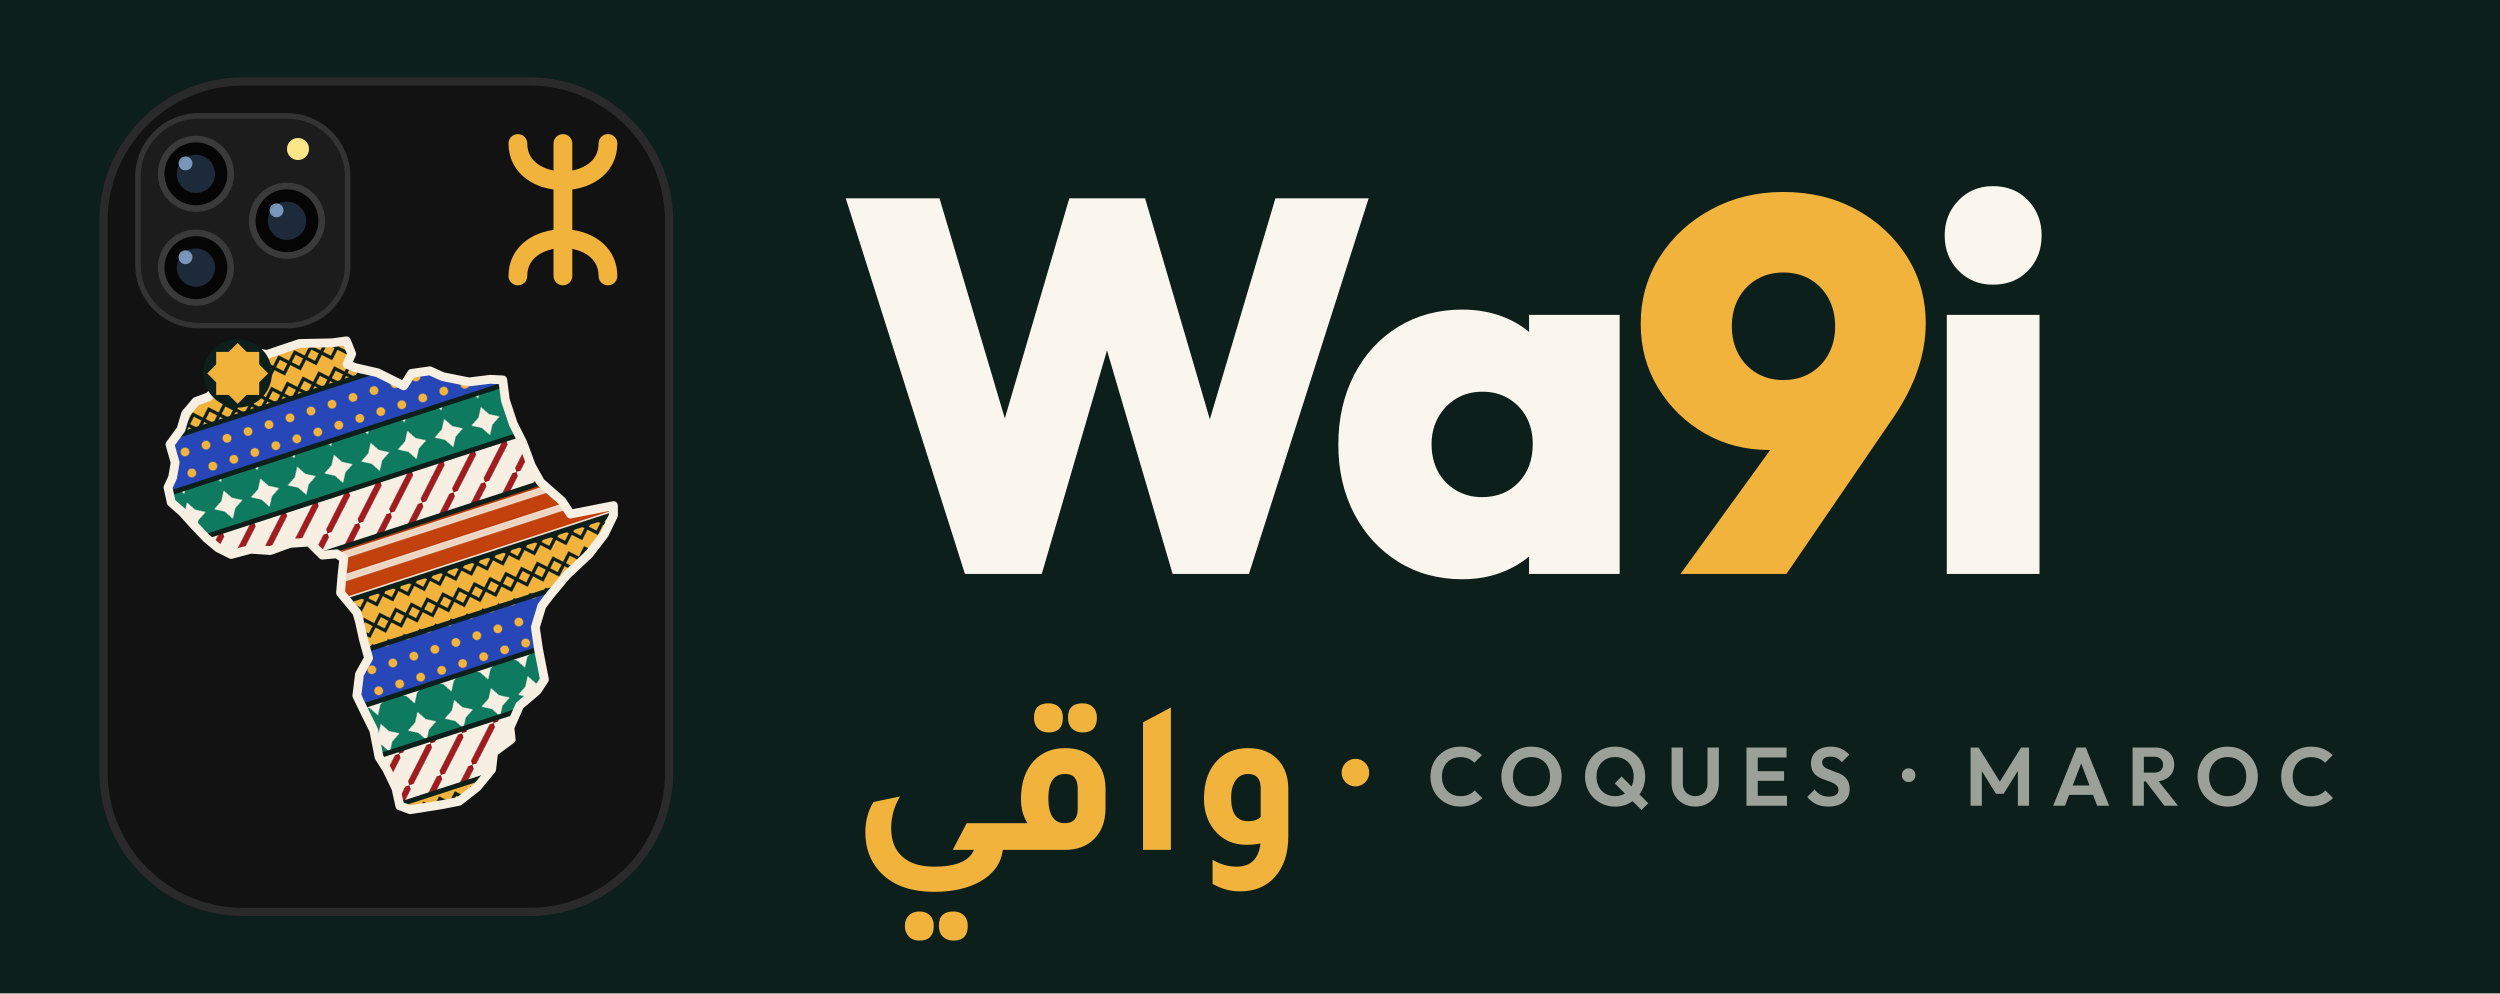
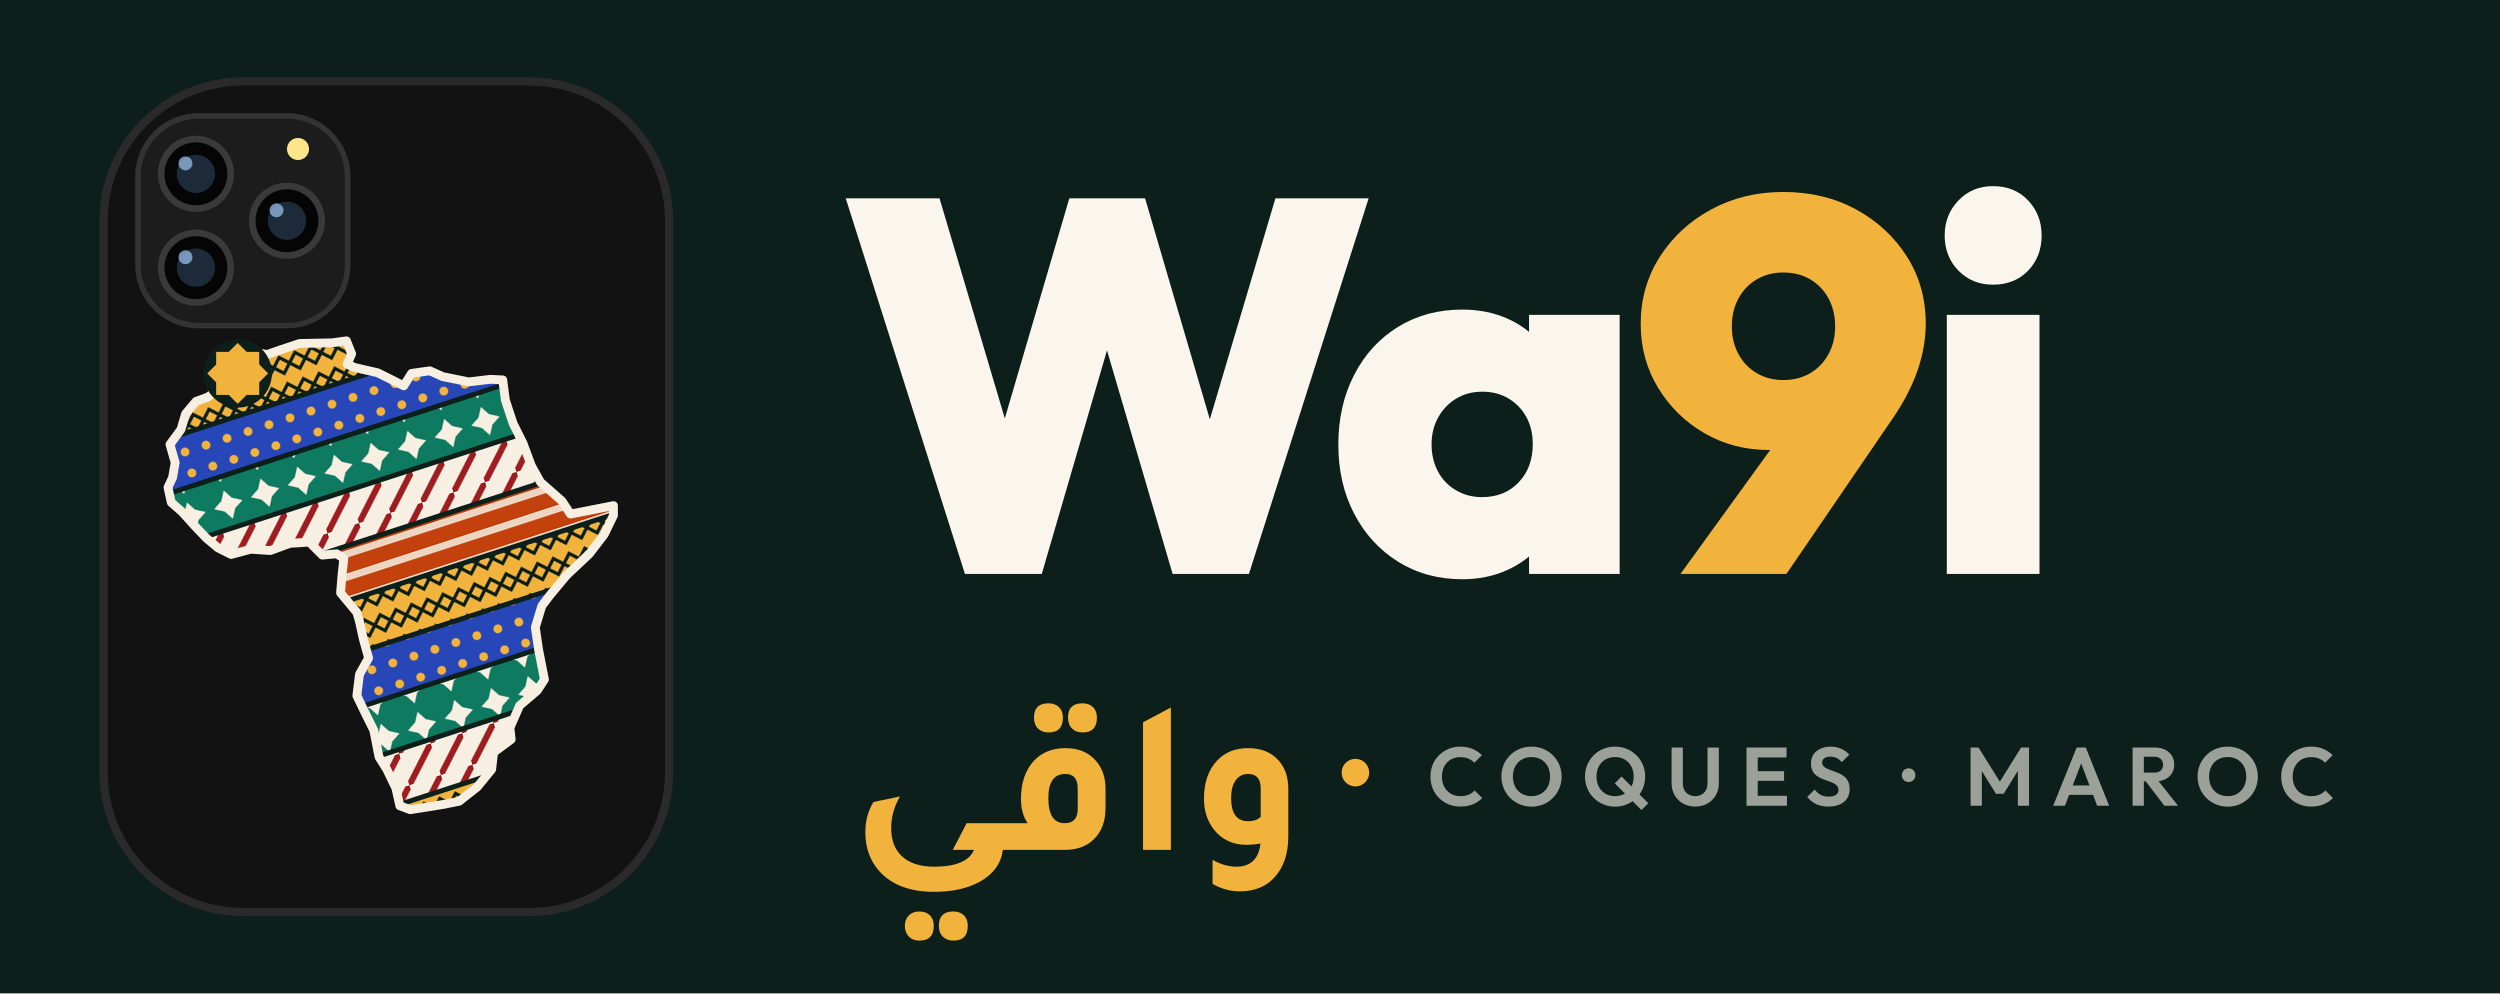
<svg xmlns="http://www.w3.org/2000/svg" viewBox="0 0 453 180" width="453" height="180" role="img" aria-label="Wa9i">
  <rect width="453" height="180" fill="#0c1f1a" />
  <g transform="translate(10 10)">
    <defs>
      <pattern id="llz" width="7" height="7" patternUnits="userSpaceOnUse">
        <rect width="7" height="7" fill="#0e7a5f" />
        <path d="M3.5 .8l1 1.7 1.7 1-1.7 1-1 1.7-1-1.7-1.7-1 1.7-1z" fill="#f6efe2" />
      </pattern>
      <pattern id="lld" width="6" height="5" patternUnits="userSpaceOnUse">
        <rect width="6" height="5" fill="#f2b33d" />
        <path d="M0 2.5l1.5-1.5 1.5 1.5-1.5 1.5zM3 2.5l1.5-1.5 1.5 1.5-1.5 1.5z" fill="none" stroke="#0c1f1a" stroke-width=".6" />
      </pattern>
      <pattern id="lls" width="4" height="4" patternUnits="userSpaceOnUse">
        <rect width="4" height="4" fill="#c2410c" />
        <rect width="4" height="1.3" fill="#f6efe2" opacity=".85" />
      </pattern>
      <pattern id="llo" width="4" height="4" patternUnits="userSpaceOnUse">
        <rect width="4" height="4" fill="#2747b8" />
        <circle cx="2" cy="2" r=".8" fill="#f2b33d" />
      </pattern>
      <pattern id="llc" width="6" height="6" patternUnits="userSpaceOnUse">
        <rect width="6" height="6" fill="#f6efe2" />
        <path d="M0 6L6 0" stroke="#9f1d20" stroke-width="1.1" />
      </pattern>
      <clipPath id="llclip">
        <path d="M33.90 53.42 L38.38 54.24 L40.74 53.42 L44.28 52.24 L50.18 52.12 L52.78 51.76 L53.72 54.12 L52.89 56.01 L54.31 56.60 L58.44 57.55 L63.16 59.91 L64.58 57.66 L67.88 57.19 L70.24 58.25 L74.96 59.20 L78.85 58.73 L81.10 58.84 L81.57 62.50 L82.98 66.75 L84.75 70.29 L86.29 74.42 L87.94 77.37 L91.83 80.79 L93.37 83.15 L101.16 81.62 L101.16 83.39 L99.50 86.81 L96.79 90.35 L92.66 94.24 L89.71 97.78 L88.18 99.79 L87.00 103.68 L87.59 107.70 L88.65 113.12 L87.35 115.13 L84.16 117.84 L82.39 121.86 L82.63 123.98 L79.44 126.34 L79.09 129.41 L76.49 132.59 L73.19 135.19 L70.24 135.78 L64.34 136.72 L62.45 136.02 L61.74 132.83 L60.09 129.41 L58.68 127.17 L57.73 122.33 L56.32 119.50 L54.66 116.07 L55.14 112.18 L56.79 109.23 L55.84 105.81 L55.14 102.62 L54.66 100.97 L51.71 97.43 L51.95 94.48 L52.30 91.18 L51.01 90.35 L48.41 90.59 L46.05 88.23 L42.51 88.46 L38.97 89.76 L35.43 89.52 L31.89 90.47 L29.53 89.29 L27.41 87.52 L25.16 85.16 L23.04 82.80 L21.03 81.03 L20.44 78.31 L21.27 76.54 L21.74 73.83 L20.80 70.53 L22.80 67.81 L23.63 64.98 L25.52 62.74 L27.76 61.91 L29.18 60.73 L29.41 58.61 L30.12 57.19 L32.72 55.42Z" />
      </clipPath>
    </defs>
    <rect x="8" y="4" width="104" height="152" rx="26" fill="#121212" />
    <rect x="8.75" y="4.75" width="102.5" height="150.5" rx="25.3" fill="none" stroke="#2a2a2a" stroke-width="1.5" />
    <rect x="15" y="11" width="38" height="38" rx="11" fill="#1c1c1c" stroke="#333" stroke-width="1" />
    <circle cx="25.5" cy="21.5" r="6.3" fill="#050505" stroke="#3a3a3a" stroke-width="1.2" />
    <circle cx="25.5" cy="21.5" r="3.465" fill="#1d2a3a" />
    <circle cx="23.61" cy="19.61" r="1.26" fill="#8fb3d9" opacity=".8" />
    <circle cx="25.5" cy="38.5" r="6.3" fill="#050505" stroke="#3a3a3a" stroke-width="1.2" />
    <circle cx="25.5" cy="38.5" r="3.465" fill="#1d2a3a" />
    <circle cx="23.61" cy="36.61" r="1.26" fill="#8fb3d9" opacity=".8" />
    <circle cx="42" cy="30" r="6.3" fill="#050505" stroke="#3a3a3a" stroke-width="1.2" />
    <circle cx="42" cy="30" r="3.465" fill="#1d2a3a" />
    <circle cx="40.11" cy="28.11" r="1.26" fill="#8fb3d9" opacity=".8" />
    <circle cx="44" cy="17" r="2" fill="#fde68a" />
-     <g fill="none" stroke="#f2b33d" stroke-width="3.4" stroke-linecap="round">
-       <path d="M92 16.0V40.0" />
-       <path d="M83.84 16.0C83.84 25.0 100.16 25.0 100.16 16.0" />
-       <path d="M83.84 40.0C83.84 31.0 100.16 31.0 100.16 40.0" />
-     </g>
    <g clip-path="url(#llclip)">
      <rect x="-40" y="30.0" width="200" height="9.6" fill="url(#llz)" transform="rotate(-18 60 100)" />
      <rect x="-40" y="39.5" width="200" height="9.6" fill="url(#lls)" transform="rotate(-18 60 100)" />
      <rect x="-40" y="49.0" width="200" height="9.6" fill="url(#lld)" transform="rotate(-18 60 100)" />
      <rect x="-40" y="58.5" width="200" height="9.6" fill="url(#llo)" transform="rotate(-18 60 100)" />
      <rect x="-40" y="68.0" width="200" height="9.6" fill="url(#llz)" transform="rotate(-18 60 100)" />
      <rect x="-40" y="77.5" width="200" height="9.6" fill="url(#llc)" transform="rotate(-18 60 100)" />
      <rect x="-40" y="87.0" width="200" height="9.6" fill="url(#lls)" transform="rotate(-18 60 100)" />
      <rect x="-40" y="96.5" width="200" height="9.6" fill="url(#lld)" transform="rotate(-18 60 100)" />
      <rect x="-40" y="106.0" width="200" height="9.6" fill="url(#llo)" transform="rotate(-18 60 100)" />
      <rect x="-40" y="115.5" width="200" height="9.6" fill="url(#llz)" transform="rotate(-18 60 100)" />
      <rect x="-40" y="125.0" width="200" height="9.6" fill="url(#llc)" transform="rotate(-18 60 100)" />
      <rect x="-40" y="134.5" width="200" height="9.6" fill="url(#lld)" transform="rotate(-18 60 100)" />
      <rect x="-40" y="144.0" width="200" height="9.6" fill="url(#lls)" transform="rotate(-18 60 100)" />
      <rect x="-40" y="153.5" width="200" height="9.6" fill="url(#llo)" transform="rotate(-18 60 100)" />
      <rect x="-40" y="39.3" width="200" height=".9" fill="#0c1f1a" transform="rotate(-18 60 100)" />
      <rect x="-40" y="48.8" width="200" height=".9" fill="#0c1f1a" transform="rotate(-18 60 100)" />
      <rect x="-40" y="58.3" width="200" height=".9" fill="#0c1f1a" transform="rotate(-18 60 100)" />
      <rect x="-40" y="67.8" width="200" height=".9" fill="#0c1f1a" transform="rotate(-18 60 100)" />
      <rect x="-40" y="77.3" width="200" height=".9" fill="#0c1f1a" transform="rotate(-18 60 100)" />
      <rect x="-40" y="86.8" width="200" height=".9" fill="#0c1f1a" transform="rotate(-18 60 100)" />
      <rect x="-40" y="96.3" width="200" height=".9" fill="#0c1f1a" transform="rotate(-18 60 100)" />
      <rect x="-40" y="105.8" width="200" height=".9" fill="#0c1f1a" transform="rotate(-18 60 100)" />
      <rect x="-40" y="115.3" width="200" height=".9" fill="#0c1f1a" transform="rotate(-18 60 100)" />
      <rect x="-40" y="124.8" width="200" height=".9" fill="#0c1f1a" transform="rotate(-18 60 100)" />
      <rect x="-40" y="134.3" width="200" height=".9" fill="#0c1f1a" transform="rotate(-18 60 100)" />
      <rect x="-40" y="143.8" width="200" height=".9" fill="#0c1f1a" transform="rotate(-18 60 100)" />
      <rect x="-40" y="153.3" width="200" height=".9" fill="#0c1f1a" transform="rotate(-18 60 100)" />
      <rect x="-40" y="162.8" width="200" height=".9" fill="#0c1f1a" transform="rotate(-18 60 100)" />
    </g>
    <path d="M33.90 53.42 L38.38 54.24 L40.74 53.42 L44.28 52.24 L50.18 52.12 L52.78 51.76 L53.72 54.12 L52.89 56.01 L54.31 56.60 L58.44 57.55 L63.16 59.91 L64.58 57.66 L67.88 57.19 L70.24 58.25 L74.96 59.20 L78.85 58.73 L81.10 58.84 L81.57 62.50 L82.98 66.75 L84.75 70.29 L86.29 74.42 L87.94 77.37 L91.83 80.79 L93.37 83.15 L101.16 81.62 L101.16 83.39 L99.50 86.81 L96.79 90.35 L92.66 94.24 L89.71 97.78 L88.18 99.79 L87.00 103.68 L87.59 107.70 L88.65 113.12 L87.35 115.13 L84.16 117.84 L82.39 121.86 L82.63 123.98 L79.44 126.34 L79.09 129.41 L76.49 132.59 L73.19 135.19 L70.24 135.78 L64.34 136.72 L62.45 136.02 L61.74 132.83 L60.09 129.41 L58.68 127.17 L57.73 122.33 L56.32 119.50 L54.66 116.07 L55.14 112.18 L56.79 109.23 L55.84 105.81 L55.14 102.62 L54.66 100.97 L51.71 97.43 L51.95 94.48 L52.30 91.18 L51.01 90.35 L48.41 90.59 L46.05 88.23 L42.51 88.46 L38.97 89.76 L35.43 89.52 L31.89 90.47 L29.53 89.29 L27.41 87.52 L25.16 85.16 L23.04 82.80 L21.03 81.03 L20.44 78.31 L21.27 76.54 L21.74 73.83 L20.80 70.53 L22.80 67.81 L23.63 64.98 L25.52 62.74 L27.76 61.91 L29.18 60.73 L29.41 58.61 L30.12 57.19 L32.72 55.42Z" fill="none" stroke="#f6efe2" stroke-width="1.6" stroke-linejoin="round" />
    <g transform="translate(33.07 57.66)">
      <circle r="6.2" fill="#0c1f1a" />
      <rect x="-3.90" y="-3.90" width="7.80" height="7.80" fill="#f2b33d" transform="rotate(0 0 0)" />
      <rect x="-3.90" y="-3.90" width="7.80" height="7.80" fill="#f2b33d" transform="rotate(45 0 0)" />
    </g>
  </g>
  <path fill="#faf6ee" d="M174.848 104.0 153.248 35.936H170.24L185.792 88.352H178.4L193.76 35.936H207.488L222.848 88.352H215.552L231.104 35.936H248.0L226.304 104.0H212.48L197.12 51.68H204.032L188.768 104.0Z M264.968 104.96Q258.44 104.96 253.352 101.792Q248.264 98.624 245.384 93.104Q242.504 87.584 242.504 80.576Q242.504 73.472 245.384 67.904Q248.264 62.336 253.352 59.216Q258.44 56.096 264.968 56.096Q269.384 56.096 273.032 57.68Q276.68 59.264 279.032 62.144Q281.384 65.024 281.864 68.672V92.288Q281.384 96.032 279.032 98.864Q276.68 101.696 273.032 103.328Q269.384 104.96 264.968 104.96ZM268.52 90.08Q272.648 90.08 275.192 87.392Q277.736 84.704 277.736 80.48Q277.736 77.696 276.584 75.584Q275.432 73.472 273.368 72.224Q271.304 70.976 268.616 70.976Q265.928 70.976 263.864 72.224Q261.8 73.472 260.6 75.632Q259.4 77.792 259.4 80.48Q259.4 83.264 260.552 85.424Q261.704 87.584 263.816 88.832Q265.928 90.08 268.52 90.08ZM277.064 104.0V91.424L279.464 79.904L277.064 68.576V57.056H293.48V104.0Z" />
  <path fill="#f2b33d" d="M304.496 104.0 326.672 73.376 333.008 73.856Q331.568 76.256 330.08 77.936Q328.592 79.616 326.384 80.576Q324.176 81.536 320.528 81.536Q314.096 81.536 308.864 78.512Q303.632 75.488 300.464 70.304Q297.296 65.12 297.296 58.688Q297.296 51.968 300.752 46.544Q304.208 41.12 310.064 37.952Q315.92 34.784 323.12 34.784Q330.512 34.784 336.32 37.952Q342.128 41.12 345.536 46.496Q348.944 51.872 348.944 58.592Q348.944 66.944 343.184 75.488L323.696 104.0ZM323.12 68.864Q325.904 68.864 328.016 67.616Q330.128 66.368 331.328 64.16Q332.528 61.952 332.528 59.168Q332.528 56.288 331.328 54.08Q330.128 51.872 328.016 50.624Q325.904 49.376 323.12 49.376Q320.432 49.376 318.32 50.624Q316.208 51.872 315.008 54.08Q313.808 56.288 313.808 59.168Q313.808 61.952 315.008 64.16Q316.208 66.368 318.32 67.616Q320.432 68.864 323.12 68.864Z" />
  <path fill="#faf6ee" d="M352.76 104.0V57.056H369.56V104.0ZM361.112 51.584Q357.368 51.584 354.872 49.04Q352.376 46.496 352.376 42.656Q352.376 38.912 354.872 36.32Q357.368 33.728 361.112 33.728Q365.048 33.728 367.496 36.32Q369.944 38.912 369.944 42.656Q369.944 46.496 367.496 49.04Q365.048 51.584 361.112 51.584Z" />
  <path fill="#f2b33d" d="M181.72 154.0Q181.24 157.68 177.56 159.76Q174.24 161.6 169.28 161.6Q162.64 161.6 159.28 157.8Q156.8 154.96 156.8 150.84Q156.8 147.68 158.28 145.32L163.08 144.32Q161.48 147.04 161.48 150.04Q161.48 153.4 163.48 155.2Q165.48 157.04 169.28 157.04Q175.2 157.04 176.48 154.0H172.64L175.16 149.16H181.84V154.0ZM166.6 170.44Q165.4 170.44 164.68 169.7Q163.96 168.96 163.96 167.76Q163.96 166.6 164.68 165.88Q165.4 165.16 166.6 165.16Q167.8 165.16 168.5 165.86Q169.2 166.56 169.2 167.76Q169.2 170.44 166.6 170.44ZM172.76 170.44Q171.56 170.44 170.84 169.72Q170.12 169.0 170.12 167.76Q170.12 165.16 172.76 165.16Q173.96 165.16 174.66 165.86Q175.36 166.56 175.36 167.76Q175.36 170.44 172.76 170.44Z M190.0 132.72Q188.8 132.72 188.08 132.0Q187.36 131.28 187.36 130.04Q187.36 127.44 190.0 127.44Q191.2 127.44 191.9 128.14Q192.6 128.84 192.6 130.04Q192.6 132.72 190.0 132.72ZM196.16 132.72Q194.96 132.72 194.24 132.0Q193.52 131.28 193.52 130.04Q193.52 127.44 196.16 127.44Q197.36 127.44 198.06 128.14Q198.76 128.84 198.76 130.04Q198.76 132.72 196.16 132.72ZM179.8 154.0V149.16H186.2Q185.0 147.4 185.0 144.76Q185.0 140.36 187.4 137.8Q189.56 135.56 193.04 135.56Q196.6 135.56 198.56 137.84Q200.32 139.8 200.32 142.96V146.56Q200.28 150.0 198.28 152.0Q196.32 154.0 192.96 154.0ZM195.28 142.88Q195.28 140.24 193.04 140.24Q189.96 140.24 189.96 144.6Q189.96 149.16 192.92 149.16Q195.28 149.16 195.28 146.6Z M207.12 154.0V130.88L212.16 128.2V154.0Z M228.4 152.84Q227.16 153.08 225.84 153.08Q222.16 153.08 219.96 150.32Q218.16 148.0 218.16 144.72Q218.16 140.32 220.56 137.8Q222.68 135.56 226.16 135.56Q229.72 135.56 231.72 137.84Q233.44 139.8 233.44 142.96V151.52Q233.44 156.24 230.96 158.96Q228.64 161.52 224.64 161.52Q222.12 161.52 219.72 160.16V155.8Q221.88 157.04 224.04 157.04Q227.92 157.04 228.4 152.84ZM228.44 142.88Q228.44 140.24 226.16 140.24Q224.72 140.24 223.9 141.4Q223.08 142.56 223.08 144.56Q223.08 148.8 226.12 148.8Q227.72 148.8 228.44 148.0Z" />
  <circle cx="245.6" cy="140" r="2.5" fill="#f2b33d" />
  <path fill="#faf6ee" fill-opacity=".6" d="M264.61 146.15Q263.455 146.15 262.465 145.738Q261.475 145.325 260.732 144.582Q259.99 143.84 259.592 142.85Q259.195 141.86 259.195 140.72Q259.195 139.58 259.592 138.59Q259.99 137.6 260.732 136.865Q261.475 136.13 262.457 135.71Q263.44 135.29 264.61 135.29Q265.87 135.29 266.83 135.702Q267.79 136.115 268.525 136.835L267.145 138.215Q266.71 137.735 266.08 137.465Q265.45 137.195 264.61 137.195Q263.875 137.195 263.267 137.442Q262.66 137.69 262.21 138.162Q261.76 138.635 261.52 139.287Q261.28 139.94 261.28 140.72Q261.28 141.515 261.52 142.16Q261.76 142.805 262.21 143.278Q262.66 143.75 263.267 144.005Q263.875 144.26 264.61 144.26Q265.495 144.26 266.132 143.99Q266.77 143.72 267.205 143.225L268.585 144.605Q267.85 145.34 266.875 145.745Q265.9 146.15 264.61 146.15Z M277.525 146.165Q276.37 146.165 275.373 145.745Q274.375 145.325 273.632 144.582Q272.89 143.84 272.47 142.843Q272.05 141.845 272.05 140.705Q272.05 139.565 272.462 138.582Q272.875 137.6 273.618 136.858Q274.36 136.115 275.35 135.702Q276.34 135.29 277.495 135.29Q278.665 135.29 279.655 135.702Q280.645 136.115 281.387 136.858Q282.13 137.6 282.55 138.59Q282.97 139.58 282.97 140.72Q282.97 141.86 282.55 142.85Q282.13 143.84 281.387 144.582Q280.645 145.325 279.663 145.745Q278.68 146.165 277.525 146.165ZM277.495 144.26Q278.515 144.26 279.265 143.81Q280.015 143.36 280.442 142.565Q280.87 141.77 280.87 140.705Q280.87 139.925 280.63 139.28Q280.39 138.635 279.94 138.162Q279.49 137.69 278.875 137.435Q278.26 137.18 277.495 137.18Q276.505 137.18 275.748 137.623Q274.99 138.065 274.562 138.86Q274.135 139.655 274.135 140.705Q274.135 141.5 274.382 142.16Q274.63 142.82 275.072 143.285Q275.515 143.75 276.137 144.005Q276.76 144.26 277.495 144.26Z M292.675 146.165Q291.52 146.165 290.522 145.745Q289.525 145.325 288.775 144.582Q288.025 143.84 287.612 142.843Q287.2 141.845 287.2 140.705Q287.2 139.565 287.612 138.582Q288.025 137.6 288.767 136.858Q289.51 136.115 290.5 135.702Q291.49 135.29 292.645 135.29Q293.8 135.29 294.79 135.702Q295.78 136.115 296.53 136.858Q297.28 137.6 297.692 138.59Q298.105 139.58 298.105 140.72Q298.105 141.86 297.692 142.85Q297.28 143.84 296.537 144.582Q295.795 145.325 294.805 145.745Q293.815 146.165 292.675 146.165ZM297.43 146.78 292.6 141.95 293.83 140.705 298.675 145.55ZM292.645 144.26Q293.65 144.26 294.407 143.81Q295.165 143.36 295.592 142.565Q296.02 141.77 296.02 140.705Q296.02 139.925 295.772 139.28Q295.525 138.635 295.075 138.162Q294.625 137.69 294.01 137.435Q293.395 137.18 292.645 137.18Q291.655 137.18 290.897 137.623Q290.14 138.065 289.712 138.86Q289.285 139.655 289.285 140.705Q289.285 141.5 289.532 142.16Q289.78 142.82 290.222 143.285Q290.665 143.75 291.287 144.005Q291.91 144.26 292.645 144.26Z M307.18 146.15Q305.935 146.15 304.967 145.603Q304.0 145.055 303.445 144.095Q302.89 143.135 302.89 141.92V135.455H304.93V141.98Q304.93 142.685 305.222 143.195Q305.515 143.705 306.033 143.983Q306.55 144.26 307.18 144.26Q307.825 144.26 308.32 143.983Q308.815 143.705 309.107 143.195Q309.4 142.685 309.4 141.995V135.455H311.455V141.935Q311.455 143.15 310.9 144.103Q310.345 145.055 309.392 145.603Q308.44 146.15 307.18 146.15Z M316.465 146.0V135.455H318.505V146.0ZM317.965 146.0V144.2H323.8V146.0ZM317.965 141.485V139.745H323.275V141.485ZM317.965 137.255V135.455H323.725V137.255Z M331.285 146.15Q330.01 146.15 329.102 145.715Q328.195 145.28 327.46 144.41L328.81 143.06Q329.275 143.675 329.89 144.012Q330.505 144.35 331.39 144.35Q332.185 144.35 332.658 144.035Q333.13 143.72 333.13 143.165Q333.13 142.685 332.86 142.385Q332.59 142.085 332.147 141.875Q331.705 141.665 331.173 141.493Q330.64 141.32 330.107 141.095Q329.575 140.87 329.132 140.532Q328.69 140.195 328.42 139.662Q328.15 139.13 328.15 138.32Q328.15 137.36 328.615 136.685Q329.08 136.01 329.89 135.65Q330.7 135.29 331.72 135.29Q332.8 135.29 333.67 135.695Q334.54 136.1 335.095 136.745L333.745 138.095Q333.28 137.585 332.793 137.345Q332.305 137.105 331.69 137.105Q330.985 137.105 330.58 137.375Q330.175 137.645 330.175 138.155Q330.175 138.59 330.445 138.86Q330.715 139.13 331.157 139.325Q331.6 139.52 332.132 139.7Q332.665 139.88 333.197 140.105Q333.73 140.33 334.173 140.69Q334.615 141.05 334.885 141.613Q335.155 142.175 335.155 143.0Q335.155 144.47 334.12 145.31Q333.085 146.15 331.285 146.15Z M345.85 141.71Q345.31 141.71 344.965 141.35Q344.62 140.99 344.62 140.465Q344.62 139.94 344.965 139.58Q345.31 139.22 345.85 139.22Q346.375 139.22 346.72 139.58Q347.065 139.94 347.065 140.465Q347.065 140.99 346.72 141.35Q346.375 141.71 345.85 141.71Z M357.07 146.0V135.455H358.51L362.785 142.295H361.96L366.22 135.455H367.66V146.0H365.635V138.95L366.025 139.07L363.055 143.84H361.675L358.705 139.07L359.11 138.95V146.0Z M372.04 146.0 376.285 135.455H377.95L382.18 146.0H380.005L376.735 137.345H377.485L374.17 146.0ZM374.29 144.035V142.325H379.96V144.035Z M387.925 141.59V140.0H390.37Q391.12 140.0 391.532 139.618Q391.945 139.235 391.945 138.56Q391.945 137.945 391.532 137.532Q391.12 137.12 390.37 137.12H387.925V135.455H390.55Q391.57 135.455 392.342 135.853Q393.115 136.25 393.542 136.94Q393.97 137.63 393.97 138.53Q393.97 139.46 393.542 140.142Q393.115 140.825 392.335 141.207Q391.555 141.59 390.52 141.59ZM386.425 146.0V135.455H388.465V146.0ZM392.185 146.0 388.705 141.44 390.58 140.855 394.66 146.0Z M403.675 146.165Q402.52 146.165 401.522 145.745Q400.525 145.325 399.782 144.582Q399.04 143.84 398.62 142.843Q398.2 141.845 398.2 140.705Q398.2 139.565 398.612 138.582Q399.025 137.6 399.767 136.858Q400.51 136.115 401.5 135.702Q402.49 135.29 403.645 135.29Q404.815 135.29 405.805 135.702Q406.795 136.115 407.537 136.858Q408.28 137.6 408.7 138.59Q409.12 139.58 409.12 140.72Q409.12 141.86 408.7 142.85Q408.28 143.84 407.537 144.582Q406.795 145.325 405.812 145.745Q404.83 146.165 403.675 146.165ZM403.645 144.26Q404.665 144.26 405.415 143.81Q406.165 143.36 406.592 142.565Q407.02 141.77 407.02 140.705Q407.02 139.925 406.78 139.28Q406.54 138.635 406.09 138.162Q405.64 137.69 405.025 137.435Q404.41 137.18 403.645 137.18Q402.655 137.18 401.897 137.623Q401.14 138.065 400.712 138.86Q400.285 139.655 400.285 140.705Q400.285 141.5 400.532 142.16Q400.78 142.82 401.222 143.285Q401.665 143.75 402.287 144.005Q402.91 144.26 403.645 144.26Z M418.765 146.15Q417.61 146.15 416.62 145.738Q415.63 145.325 414.887 144.582Q414.145 143.84 413.747 142.85Q413.35 141.86 413.35 140.72Q413.35 139.58 413.747 138.59Q414.145 137.6 414.887 136.865Q415.63 136.13 416.612 135.71Q417.595 135.29 418.765 135.29Q420.025 135.29 420.985 135.702Q421.945 136.115 422.68 136.835L421.3 138.215Q420.865 137.735 420.235 137.465Q419.605 137.195 418.765 137.195Q418.03 137.195 417.422 137.442Q416.815 137.69 416.365 138.162Q415.915 138.635 415.675 139.287Q415.435 139.94 415.435 140.72Q415.435 141.515 415.675 142.16Q415.915 142.805 416.365 143.278Q416.815 143.75 417.422 144.005Q418.03 144.26 418.765 144.26Q419.65 144.26 420.287 143.99Q420.925 143.72 421.36 143.225L422.74 144.605Q422.005 145.34 421.03 145.745Q420.055 146.15 418.765 146.15Z" />
</svg>
